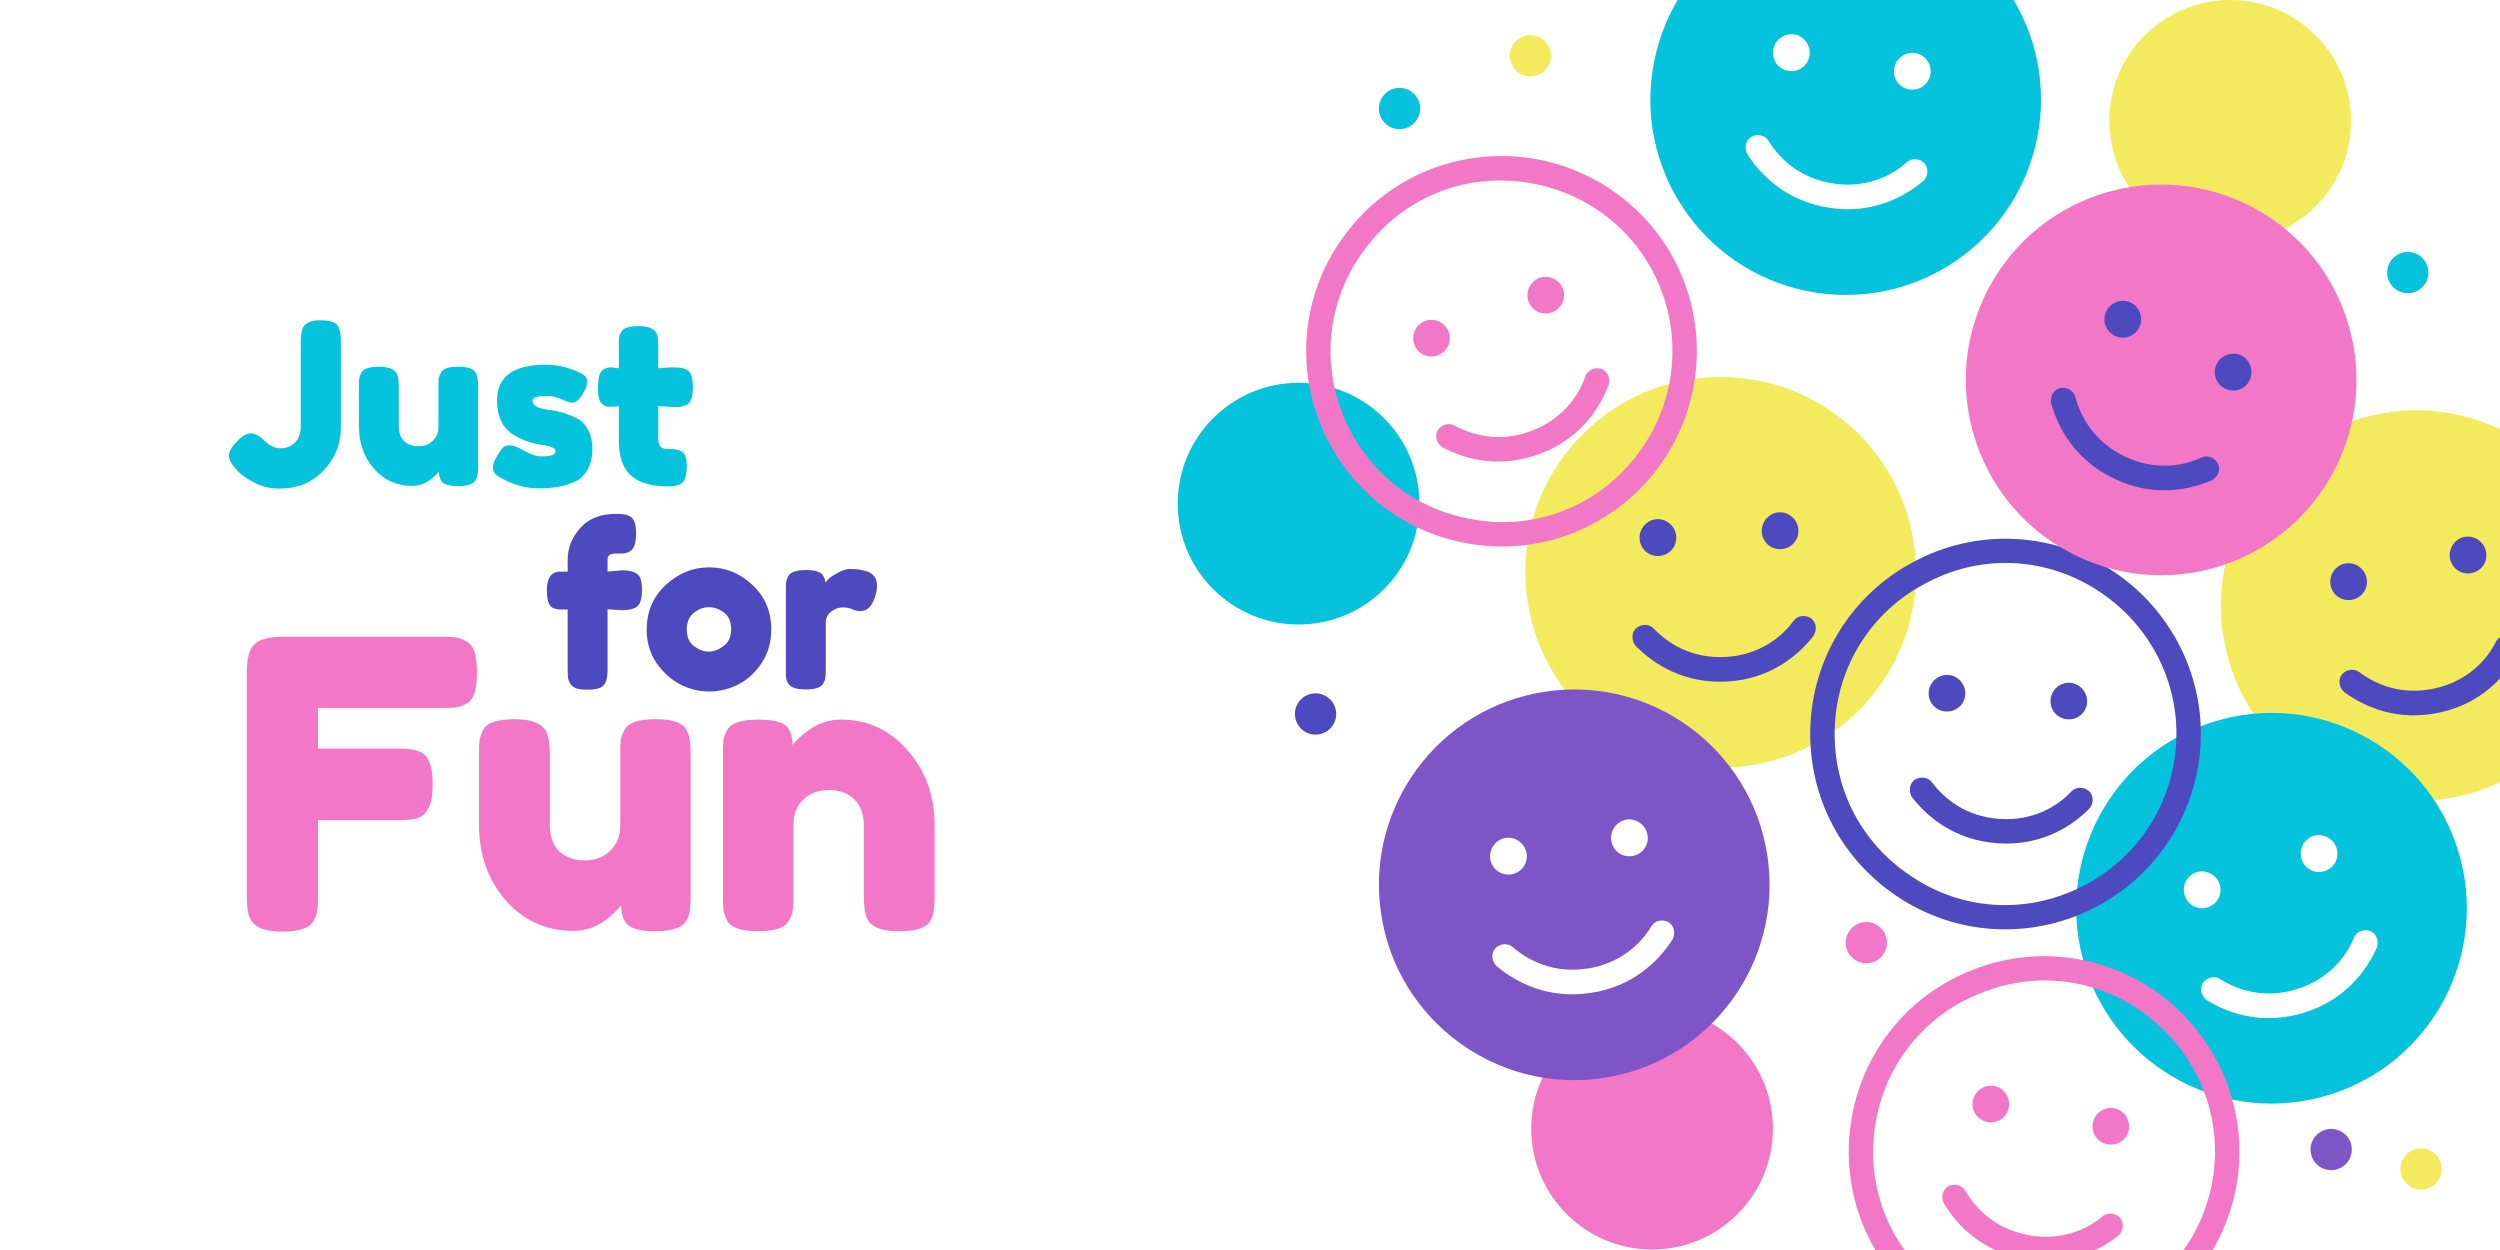
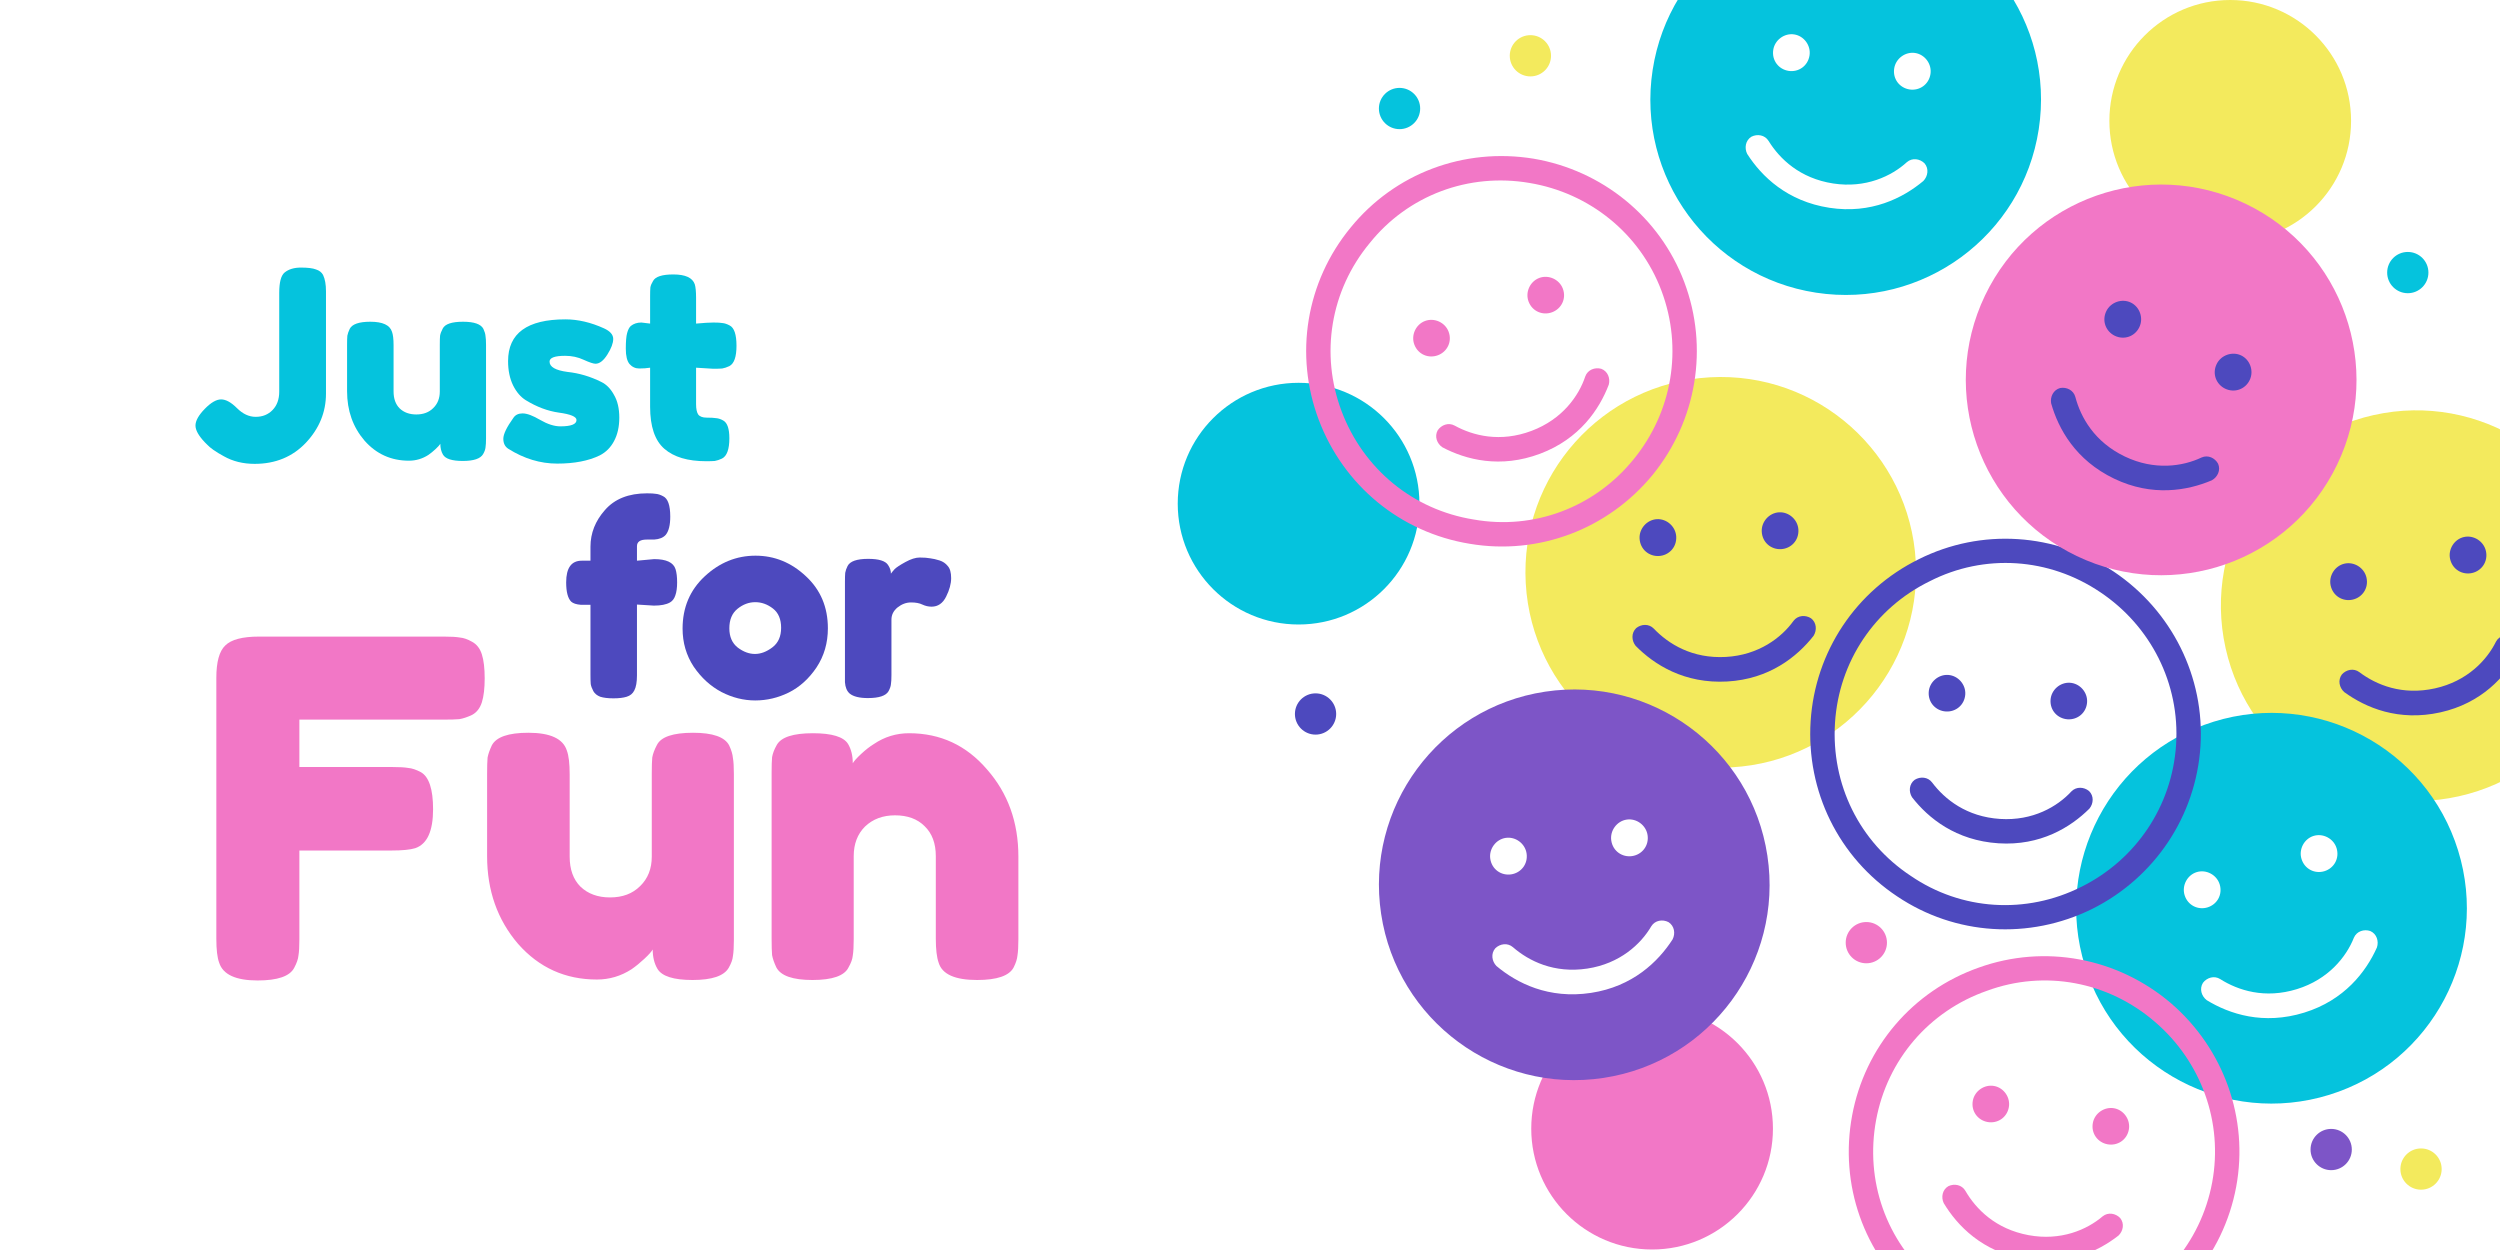
<svg xmlns="http://www.w3.org/2000/svg" width="1280" height="640" viewBox="0 0 1280 640" fill="none">
-   <g clip-path="url(#clip0_1_1568)">
+   <g clip-path="url(#clip0_1_116)">
    <rect width="1280" height="640" fill="white" />
    <path d="M907.747 577.872C907.747 612.043 880.046 639.744 845.875 639.744C811.704 639.744 784 612.043 784 577.872C784 543.701 811.704 516 845.875 516C880.046 516 907.747 543.701 907.747 577.872Z" fill="#F277C6" />
    <path d="M1203.75 61.872C1203.75 96.043 1176.05 123.744 1141.87 123.744C1107.7 123.744 1080 96.043 1080 61.872C1080 27.701 1107.7 5.35708e-05 1141.87 5.35708e-05C1176.05 5.35708e-05 1203.75 27.701 1203.75 61.872Z" fill="#F3EA5D" />
    <path d="M726.747 257.872C726.747 292.043 699.046 319.744 664.875 319.744C630.704 319.744 603 292.043 603 257.872C603 223.701 630.704 196 664.875 196C699.046 196 726.747 223.701 726.747 257.872Z" fill="#05C3DD" />
    <path d="M1204.13 588.56C1204.13 594.393 1199.39 599.122 1193.56 599.122C1187.73 599.122 1183 594.393 1183 588.56C1183 582.729 1187.73 578 1193.56 578C1199.39 578 1204.13 582.729 1204.13 588.56Z" fill="#7D55C7" />
    <path d="M1250.13 598.56C1250.13 604.393 1245.4 609.12 1239.57 609.12C1233.73 609.12 1229 604.393 1229 598.56C1229 592.726 1233.73 588 1239.57 588C1245.4 588 1250.13 592.726 1250.13 598.56Z" fill="#F3EA5D" />
    <path d="M727.125 55.56C727.125 61.393 722.393 66.122 716.56 66.122C710.726 66.122 706 61.393 706 55.56C706 49.729 710.726 45 716.56 45C722.393 45 727.125 49.729 727.125 55.56Z" fill="#05C3DD" />
    <path d="M794.125 28.56C794.125 34.393 789.399 39.12 783.566 39.12C777.732 39.12 773 34.393 773 28.56C773 22.726 777.732 18 783.566 18C789.399 18 794.125 22.726 794.125 28.56Z" fill="#F3EA5D" />
    <path d="M1243.35 139.56C1243.35 145.393 1238.63 150.122 1232.79 150.122C1226.96 150.122 1222.23 145.393 1222.23 139.56C1222.23 133.726 1226.96 129 1232.79 129C1238.63 129 1243.35 133.726 1243.35 139.56Z" fill="#05C3DD" />
    <path d="M966.122 482.642C966.122 488.476 961.393 493.205 955.56 493.205C949.726 493.205 945 488.476 945 482.642C945 476.808 949.726 472.082 955.56 472.082C961.393 472.082 966.122 476.808 966.122 482.642Z" fill="#F277C6" />
    <path d="M684.122 365.56C684.122 371.393 679.393 376.122 673.56 376.122C667.726 376.122 663 371.393 663 365.56C663 359.726 667.726 355 673.56 355C679.393 355 684.122 359.726 684.122 365.56Z" fill="#4D49BE" />
    <circle cx="881.024" cy="293.024" r="100" transform="rotate(-3.21414 881.024 293.024)" fill="#F3EA5D" />
-     <path d="M883.653 336.352C866.452 337.318 854.26 329.726 846.759 321.87C844.259 319.252 840.35 319.471 837.724 321.59C835.119 324.101 835.34 328.03 837.449 330.67C847.015 340.381 862.466 350.155 884.359 348.925C905.862 347.718 920.122 336.275 928.54 325.555C930.34 322.695 930.12 318.766 927.251 316.562C924.404 314.751 920.494 314.971 918.303 317.853C912.12 326.477 900.464 335.408 883.653 336.352Z" fill="#4D49BE" />
-     <path d="M848.318 265.815C843.235 266.101 839.178 270.664 839.465 275.772C839.773 281.272 844.295 284.96 849.377 284.674C854.459 284.389 858.539 280.219 858.23 274.718C857.943 269.61 853.4 265.53 848.318 265.815Z" fill="#4D49BE" />
-     <path d="M920.782 271.205C920.495 266.098 915.952 262.017 910.87 262.303C905.787 262.588 901.729 267.151 902.016 272.259C902.325 277.76 906.846 281.447 911.929 281.162C917.011 280.876 921.091 276.706 920.782 271.205Z" fill="#4D49BE" />
+     <path d="M883.653 336.352C866.452 337.318 854.26 329.726 846.76 321.87C844.259 319.252 840.35 319.471 837.724 321.59C835.119 324.101 835.34 328.03 837.449 330.67C847.015 340.381 862.466 350.155 884.359 348.925C905.862 347.718 920.122 336.275 928.54 325.555C930.34 322.695 930.12 318.766 927.251 316.562C924.404 314.751 920.494 314.971 918.303 317.853C912.12 326.477 900.464 335.408 883.653 336.352Z" fill="#4D49BE" />
+     <path d="M848.318 265.815C843.236 266.101 839.178 270.664 839.465 275.772C839.774 281.272 844.295 284.96 849.377 284.674C854.459 284.389 858.539 280.219 858.23 274.718C857.943 269.61 853.4 265.53 848.318 265.815Z" fill="#4D49BE" />
+     <path d="M920.782 271.205C920.495 266.098 915.952 262.017 910.87 262.303C905.787 262.588 901.73 267.151 902.016 272.259C902.325 277.76 906.846 281.447 911.929 281.162C917.011 280.876 921.091 276.706 920.782 271.205Z" fill="#4D49BE" />
    <circle cx="806.019" cy="453.019" r="100" transform="rotate(-8.59728 806.019 453.019)" fill="#7D55C7" />
    <path d="M812.702 495.91C795.667 498.485 782.816 492.07 774.612 484.953C771.877 482.58 768.006 483.166 765.59 485.521C763.232 488.265 763.821 492.156 766.168 494.587C776.603 503.357 792.903 511.639 814.584 508.361C835.878 505.141 849.002 492.411 856.378 480.949C857.902 477.932 857.313 474.041 854.25 472.116C851.246 470.581 847.374 471.166 845.463 474.241C840.117 483.407 829.35 493.393 812.702 495.91Z" fill="white" />
-     <path d="M770.905 428.999C765.871 429.76 762.26 434.684 763.025 439.742C763.848 445.189 768.695 448.436 773.728 447.675C778.761 446.914 782.432 442.379 781.608 436.932C780.844 431.874 775.938 428.238 770.905 428.999Z" fill="white" />
-     <path d="M843.555 427.567C842.79 422.508 837.884 418.872 832.851 419.633C827.818 420.394 824.206 425.318 824.971 430.376C825.794 435.824 830.641 439.071 835.675 438.31C840.708 437.549 844.378 433.014 843.555 427.567Z" fill="white" />
+     <path d="M770.905 428.999C765.872 429.76 762.26 434.684 763.025 439.742C763.848 445.189 768.695 448.436 773.728 447.675C778.762 446.914 782.432 442.379 781.608 436.932C780.844 431.874 775.938 428.238 770.905 428.999Z" fill="white" />
+     <path d="M843.555 427.567C842.79 422.508 837.884 418.872 832.851 419.633C827.818 420.394 824.206 425.318 824.971 430.376C825.794 435.824 830.642 439.071 835.675 438.31C840.708 437.549 844.378 433.014 843.555 427.567Z" fill="white" />
    <circle cx="1237.11" cy="310.11" r="100" transform="rotate(-12.5673 1237.11 310.11)" fill="#F3EA5D" />
    <path d="M1246.75 352.435C1229.93 356.184 1216.67 350.674 1207.99 344.141C1205.1 341.964 1201.27 342.816 1199.03 345.333C1196.87 348.234 1197.72 352.075 1200.23 354.337C1211.25 362.364 1228.08 369.497 1249.49 364.726C1270.51 360.04 1282.72 346.432 1289.28 334.486C1290.59 331.371 1289.74 327.53 1286.55 325.822C1283.44 324.498 1279.62 325.35 1277.93 328.55C1273.23 338.064 1263.18 348.771 1246.75 352.435Z" fill="#4D49BE" />
-     <path d="M1200.42 288.578C1195.45 289.686 1192.19 294.848 1193.3 299.841C1194.5 305.218 1199.56 308.122 1204.53 307.015C1209.49 305.907 1212.84 301.129 1211.64 295.752C1210.53 290.758 1205.39 287.471 1200.42 288.578Z" fill="#4D49BE" />
+     <path d="M1200.42 288.578C1195.45 289.686 1192.19 294.848 1193.3 299.841C1194.5 305.218 1199.56 308.122 1204.53 307.015C1209.5 305.907 1212.84 301.129 1211.64 295.752C1210.53 290.758 1205.39 287.471 1200.42 288.578Z" fill="#4D49BE" />
    <path d="M1272.79 282.12C1271.68 277.127 1266.53 273.839 1261.57 274.946C1256.6 276.054 1253.34 281.216 1254.45 286.209C1255.65 291.587 1260.71 294.49 1265.68 293.383C1270.64 292.275 1273.99 287.497 1272.79 282.12Z" fill="#4D49BE" />
    <circle cx="1163.02" cy="465.019" r="100" transform="rotate(-17.21 1163.02 465.019)" fill="#05C3DD" />
    <path d="M1176.05 506.425C1159.59 511.523 1145.93 507.105 1136.75 501.296C1133.69 499.36 1129.95 500.518 1127.91 503.209C1125.99 506.275 1127.16 510.034 1129.84 512.086C1141.47 519.195 1158.83 524.942 1179.78 518.454C1200.35 512.082 1211.42 497.53 1216.99 485.092C1218.05 481.882 1216.88 478.123 1213.57 476.678C1210.37 475.61 1206.63 476.768 1205.2 480.095C1201.28 489.958 1192.13 501.444 1176.05 506.425Z" fill="white" />
    <path d="M1124.7 446.528C1119.84 448.034 1117.01 453.444 1118.52 458.33C1120.15 463.593 1125.43 466.077 1130.29 464.571C1135.15 463.065 1138.1 458.032 1136.47 452.769C1134.96 447.883 1129.57 445.022 1124.7 446.528Z" fill="white" />
    <path d="M1196.32 434.233C1194.81 429.346 1189.41 426.485 1184.55 427.992C1179.69 429.498 1176.85 434.907 1178.37 439.794C1180 445.056 1185.27 447.541 1190.14 446.035C1195 444.529 1197.95 439.495 1196.32 434.233Z" fill="white" />
    <path d="M989.227 400.619C995.718 409.256 1006.89 418.194 1024.04 419.296C1040.8 420.373 1053.41 412.963 1060.56 405.202C1063.08 402.624 1066.98 402.874 1069.58 404.999C1072.16 407.513 1071.91 411.411 1069.78 414.015C1060.17 423.574 1044.68 433.148 1023.24 431.77C1001.41 430.368 987.27 418.891 978.955 408.18C977.182 405.326 977.432 401.427 980.311 399.264C983.165 397.49 987.063 397.74 989.227 400.619ZM987.504 354.32C987.83 349.252 992.393 345.24 997.461 345.565C1002.53 345.891 1006.54 350.454 1006.22 355.522C1005.86 360.98 1001.33 364.602 996.259 364.277C991.191 363.951 987.154 359.778 987.504 354.32ZM1059.83 349.572C1064.9 349.898 1068.91 354.461 1068.59 359.529C1068.24 364.987 1063.7 368.609 1058.63 368.284C1053.56 367.958 1049.52 363.784 1049.88 358.327C1050.2 353.259 1054.76 349.247 1059.83 349.572Z" fill="#4D49BE" />
    <path d="M1114.16 381.246C1116.17 350.06 1101.23 320.526 1075.34 303.205C1049.08 285.47 1015.94 283.341 988.017 297.596C959.728 311.435 941.527 338.841 939.523 370.026C937.495 401.602 952.039 431.111 978.325 448.456C1004.2 466.167 1037.33 468.296 1065.64 454.066C1093.54 440.201 1112.13 412.821 1114.16 381.246ZM927.049 369.225C929.328 333.751 950.143 302.208 982.481 286.28C1014.43 270.327 1052.24 272.756 1082.28 292.691C1111.92 312.601 1128.92 346.573 1126.64 382.047C1124.33 417.911 1103.13 449.429 1071.18 465.382C1038.84 481.31 1001.03 478.881 971.387 458.971C941.353 439.035 924.745 405.088 927.049 369.225Z" fill="#4D49BE" />
    <path d="M744.77 217.905C754.241 223.103 768.099 226.648 784.184 220.59C799.902 214.669 808.343 202.724 811.666 192.707C812.895 189.322 816.551 187.945 819.798 188.809C823.183 190.038 824.56 193.694 823.696 196.941C818.869 209.612 808.695 224.714 788.59 232.288C768.119 239.998 750.51 235.361 738.523 229.023C735.731 227.153 734.354 223.498 736.087 220.34C737.957 217.549 741.613 216.172 744.77 217.905ZM724.135 176.422C722.345 171.669 724.852 166.134 729.604 164.344C734.356 162.554 739.892 165.06 741.682 169.812C743.61 174.93 740.965 180.1 736.213 181.89C731.461 183.68 726.063 181.539 724.135 176.422ZM788.092 142.313C792.844 140.523 798.38 143.029 800.17 147.781C802.098 152.899 799.454 158.069 794.702 159.859C789.949 161.649 784.551 159.508 782.624 154.391C780.834 149.639 783.34 144.103 788.092 142.313Z" fill="#F277C6" />
    <path d="M850.646 148.805C839.63 119.561 813.86 98.796 783.129 93.675C751.895 88.326 720.823 100.03 701.245 124.518C681.164 148.779 675.863 181.247 686.878 210.491C698.031 240.101 723.436 261.003 754.533 265.987C785.401 271.474 816.473 259.77 836.416 235.144C856.132 211.021 861.799 178.415 850.646 148.805ZM675.181 214.898C662.651 181.632 668.631 144.317 691.541 116.486C714.086 88.793 749.544 75.436 785.122 81.236C820.335 87.174 849.813 111.133 862.343 144.399C875.011 178.029 868.665 215.483 846.121 243.176C823.21 271.007 787.752 284.363 752.539 278.425C716.961 272.626 687.848 248.528 675.181 214.898Z" fill="#F277C6" />
    <circle cx="1106.51" cy="194.507" r="100" transform="rotate(25.6084 1106.51 194.507)" fill="#F277C6" />
    <path d="M1087.92 233.735C1072.39 226.289 1065.36 213.759 1062.58 203.261C1061.65 199.761 1058.12 198.069 1054.8 198.659C1051.31 199.603 1049.61 203.152 1050.18 206.482C1053.88 219.601 1062.71 235.613 1082.48 245.091C1101.9 254.399 1119.91 251.249 1132.45 245.915C1135.41 244.277 1137.11 240.729 1135.66 237.415C1134.04 234.456 1130.51 232.763 1127.2 234.232C1117.62 238.807 1103.11 241.013 1087.92 233.735Z" fill="#4D49BE" />
    <path d="M1090.97 154.901C1086.38 152.701 1080.62 154.743 1078.41 159.356C1076.03 164.324 1078.22 169.735 1082.81 171.935C1087.4 174.135 1092.98 172.448 1095.36 167.48C1097.57 162.867 1095.56 157.101 1090.97 154.901Z" fill="#4D49BE" />
    <path d="M1151.86 194.558C1154.07 189.945 1152.06 184.18 1147.47 181.98C1142.88 179.78 1137.12 181.822 1134.91 186.435C1132.53 191.403 1134.71 196.813 1139.3 199.013C1143.89 201.213 1149.48 199.526 1151.86 194.558Z" fill="#4D49BE" />
    <path d="M1006.28 609.708C1011.7 619.057 1021.72 629.262 1038.62 632.4C1055.13 635.466 1068.54 629.612 1076.56 622.759C1079.37 620.499 1083.21 621.212 1085.54 623.631C1087.8 626.435 1087.09 630.276 1084.67 632.607C1073.98 640.953 1057.46 648.612 1036.34 644.69C1014.83 640.696 1002.16 627.616 995.182 615.99C993.761 612.945 994.474 609.104 997.59 607.299C1000.64 605.878 1004.48 606.591 1006.28 609.708ZM1010.09 563.533C1011.02 558.54 1016.02 555.1 1021.02 556.027C1026.01 556.954 1029.45 561.963 1028.52 566.956C1027.52 572.333 1022.59 575.389 1017.59 574.462C1012.6 573.535 1009.09 568.91 1010.09 563.533ZM1082.47 567.438C1087.46 568.365 1090.9 573.375 1089.97 578.367C1088.97 583.744 1084.04 586.8 1079.04 585.873C1074.05 584.946 1070.54 580.321 1071.54 574.944C1072.46 569.951 1077.47 566.511 1082.47 567.438Z" fill="#F277C6" />
    <path d="M1132.64 605.361C1138.34 574.636 1127.03 543.533 1103.39 523.249C1079.43 502.511 1046.78 496.448 1017.36 507.274C987.62 517.644 966.283 542.685 960.578 573.409C954.801 604.518 965.725 635.55 989.756 655.905C1013.33 676.572 1045.98 682.634 1075.79 671.88C1105.14 661.439 1126.86 636.469 1132.64 605.361ZM948.288 571.127C954.778 536.178 979.204 507.34 1013.21 495.379C1046.83 483.347 1084.08 490.265 1111.53 513.637C1138.59 536.938 1151.42 572.693 1144.93 607.643C1138.36 642.976 1113.55 671.743 1079.93 683.775C1045.93 695.736 1008.67 688.818 981.614 665.517C954.17 642.145 941.726 606.461 948.288 571.127Z" fill="#F277C6" />
    <circle cx="944.994" cy="51.009" r="100" transform="rotate(8.73 944.994 51.0093)" fill="#05C3DD" />
-     <path d="M938.599 93.944C921.57 91.329 911.213 81.377 905.501 72.14C903.597 69.06 899.726 68.466 896.719 69.995C893.651 71.912 893.054 75.802 894.571 78.822C901.92 90.302 915.014 103.062 936.687 106.39C957.974 109.659 974.294 101.415 984.748 92.669C987.102 90.244 987.699 86.354 985.348 83.604C982.937 81.244 979.067 80.649 976.327 83.015C968.493 90.173 955.241 96.499 938.599 93.944Z" fill="white" />
+     <path d="M938.599 93.944C921.57 91.329 911.213 81.377 905.501 72.14C903.597 69.06 899.726 68.466 896.719 69.995C893.651 71.912 893.054 75.802 894.571 78.822C901.92 90.302 915.014 103.062 936.688 106.39C957.974 109.659 974.294 101.415 984.748 92.669C987.102 90.244 987.699 86.354 985.348 83.604C982.937 81.244 979.067 80.649 976.327 83.015C968.493 90.173 955.241 96.499 938.599 93.944Z" fill="white" />
    <path d="M918.626 17.62C913.595 16.848 908.681 20.473 907.904 25.529C907.068 30.975 910.728 35.518 915.76 36.291C920.791 37.063 925.645 33.827 926.482 28.382C927.258 23.325 923.658 18.393 918.626 17.62Z" fill="white" />
    <path d="M988.406 37.891C989.183 32.834 985.582 27.902 980.551 27.129C975.52 26.357 970.605 29.982 969.829 35.038C968.993 40.484 972.653 45.027 977.684 45.8C982.715 46.572 987.57 43.336 988.406 37.891Z" fill="white" />
-     <path d="M226.276 326.002C229.435 326.002 231.769 326.139 233.28 326.414C234.928 326.551 236.713 327.169 238.636 328.268C240.696 329.367 242.138 331.221 242.962 333.83C243.786 336.439 244.198 339.941 244.198 344.336C244.198 348.731 243.786 352.233 242.962 354.842C242.138 357.451 240.696 359.305 238.636 360.404C236.576 361.365 234.722 361.983 233.074 362.258C231.563 362.395 229.16 362.464 225.864 362.464H162.828V383.27H203.41C206.706 383.27 209.109 383.407 210.62 383.682C212.268 383.819 214.122 384.437 216.182 385.536C219.753 387.596 221.538 393.021 221.538 401.81C221.538 411.423 218.929 417.123 213.71 418.908C211.513 419.595 208.011 419.938 203.204 419.938H162.828V458.872C162.828 462.168 162.691 464.571 162.416 466.082C162.279 467.593 161.661 469.378 160.562 471.438C158.639 475.146 153.283 477 144.494 477C134.881 477 129.25 474.391 127.602 469.172C126.778 466.975 126.366 463.473 126.366 458.666V344.13C126.366 337.126 127.671 332.388 130.28 329.916C132.889 327.307 137.833 326.002 145.112 326.002H226.276Z" fill="#F277C6" />
-     <path d="M293.463 476.588C279.592 476.588 268.056 471.369 258.855 460.932C249.791 450.357 245.259 437.517 245.259 422.41V386.36C245.259 383.064 245.327 380.661 245.465 379.15C245.739 377.639 246.357 375.854 247.319 373.794C249.241 370.086 254.597 368.232 263.387 368.232C273 368.232 278.631 370.841 280.279 376.06C281.103 378.257 281.515 381.759 281.515 386.566V422.616C281.515 428.247 283.094 432.641 286.253 435.8C289.549 438.959 293.875 440.538 299.231 440.538C304.724 440.538 309.119 438.89 312.415 435.594C315.848 432.298 317.565 427.972 317.565 422.616V386.154C317.565 382.995 317.633 380.661 317.771 379.15C318.045 377.502 318.732 375.648 319.831 373.588C321.616 370.017 326.903 368.232 335.693 368.232C344.345 368.232 349.632 370.086 351.555 373.794C352.516 375.854 353.065 377.708 353.203 379.356C353.477 380.867 353.615 383.201 353.615 386.36V459.284C353.615 462.305 353.477 464.64 353.203 466.288C353.065 467.799 352.447 469.515 351.349 471.438C349.289 475.009 344.001 476.794 335.487 476.794C327.109 476.794 321.959 475.146 320.037 471.85C318.663 469.515 317.977 466.7 317.977 463.404C317.427 464.365 316.191 465.739 314.269 467.524C312.346 469.309 310.492 470.82 308.707 472.056C304.037 475.077 298.956 476.588 293.463 476.588Z" fill="#F277C6" />
-     <path d="M430.544 368.438C444.278 368.438 455.676 373.725 464.74 384.3C473.942 394.737 478.542 407.509 478.542 422.616V458.872C478.542 462.031 478.405 464.434 478.13 466.082C477.993 467.593 477.444 469.309 476.482 471.232C474.56 474.94 469.204 476.794 460.414 476.794C450.664 476.794 445.033 474.253 443.522 469.172C442.698 466.837 442.286 463.335 442.286 458.666V422.41C442.286 416.779 440.638 412.385 437.342 409.226C434.184 406.067 429.858 404.488 424.364 404.488C419.008 404.488 414.614 406.136 411.18 409.432C407.884 412.728 406.236 417.054 406.236 422.41V458.872C406.236 462.031 406.099 464.434 405.824 466.082C405.687 467.593 405.069 469.309 403.97 471.232C402.185 474.94 396.898 476.794 388.108 476.794C379.456 476.794 374.169 474.94 372.246 471.232C371.285 469.172 370.667 467.387 370.392 465.876C370.255 464.228 370.186 461.825 370.186 458.666V385.742C370.186 382.721 370.255 380.455 370.392 378.944C370.667 377.296 371.354 375.511 372.452 373.588C374.375 370.155 379.662 368.438 388.314 368.438C396.692 368.438 401.842 370.017 403.764 373.176C405.138 375.511 405.824 378.326 405.824 381.622C406.374 380.661 407.61 379.287 409.532 377.502C411.455 375.717 413.309 374.275 415.094 373.176C419.764 370.017 424.914 368.438 430.544 368.438Z" fill="#F277C6" />
-     <path d="M318.604 291.984C323.94 291.984 327.072 293.453 328 296.392C328.464 297.861 328.696 299.795 328.696 302.192C328.696 304.589 328.426 306.523 327.884 307.992C327.42 309.384 326.647 310.389 325.564 311.008C323.94 311.936 321.582 312.4 318.488 312.4L311.064 311.936V343.024C311.064 345.963 310.678 348.167 309.904 349.636C309.208 351.028 308.087 351.956 306.54 352.42C305.071 352.884 303.138 353.116 300.74 353.116C298.343 353.116 296.41 352.884 294.94 352.42C293.548 351.879 292.543 351.067 291.924 349.984C291.306 348.824 290.919 347.78 290.764 346.852C290.687 345.924 290.648 344.571 290.648 342.792V312.052H286.472C284.462 311.897 283.031 311.433 282.18 310.66C280.711 309.191 279.976 306.368 279.976 302.192C279.976 295.851 282.258 292.68 286.82 292.68H290.648V286.532C290.648 280.577 292.775 275.203 297.028 270.408C301.282 265.536 307.43 263.1 315.472 263.1C317.251 263.1 318.566 263.177 319.416 263.332C320.344 263.409 321.388 263.757 322.548 264.376C324.636 265.381 325.68 268.359 325.68 273.308C325.68 277.02 325.023 279.688 323.708 281.312C322.626 282.549 320.924 283.245 318.604 283.4C317.908 283.4 316.826 283.4 315.356 283.4C312.495 283.4 311.064 284.367 311.064 286.3V292.68L318.604 291.984Z" fill="#4D49BE" />
-     <path d="M331.093 322.492C331.093 313.212 334.341 305.556 340.837 299.524C347.333 293.492 354.757 290.476 363.109 290.476C371.461 290.476 378.847 293.492 385.265 299.524C391.684 305.479 394.893 313.096 394.893 322.376C394.893 328.795 393.231 334.517 389.905 339.544C386.58 344.493 382.52 348.167 377.725 350.564C373.008 352.884 368.097 354.044 362.993 354.044C357.889 354.044 352.94 352.807 348.145 350.332C343.351 347.78 339.291 344.068 335.965 339.196C332.717 334.247 331.093 328.679 331.093 322.492ZM355.337 330.844C357.812 332.7 360.325 333.628 362.877 333.628C365.429 333.628 367.981 332.661 370.533 330.728C373.085 328.795 374.361 325.933 374.361 322.144C374.361 318.355 373.163 315.532 370.765 313.676C368.368 311.82 365.777 310.892 362.993 310.892C360.209 310.892 357.619 311.859 355.221 313.792C352.824 315.725 351.625 318.587 351.625 322.376C351.625 326.088 352.863 328.911 355.337 330.844Z" fill="#4D49BE" />
-     <path d="M443.916 292.564C445.385 293.028 446.584 293.84 447.512 295C448.517 296.083 449.02 297.861 449.02 300.336C449.02 302.811 448.285 305.517 446.816 308.456C445.347 311.395 443.22 312.864 440.436 312.864C439.044 312.864 437.691 312.555 436.376 311.936C435.139 311.317 433.476 311.008 431.388 311.008C429.3 311.008 427.328 311.743 425.472 313.212C423.693 314.681 422.804 316.46 422.804 318.548V342.908C422.804 344.687 422.727 346.04 422.572 346.968C422.495 347.819 422.147 348.824 421.528 349.984C420.368 351.995 417.352 353 412.48 353C408.768 353 406.1 352.343 404.476 351.028C403.239 349.945 402.543 348.283 402.388 346.04C402.388 345.267 402.388 344.145 402.388 342.676V301.96C402.388 300.181 402.427 298.867 402.504 298.016C402.659 297.088 403.007 296.083 403.548 295C404.631 292.912 407.647 291.868 412.596 291.868C417.236 291.868 420.136 292.757 421.296 294.536C422.147 295.773 422.572 297.049 422.572 298.364C422.959 297.823 423.5 297.165 424.196 296.392C424.969 295.619 426.555 294.575 428.952 293.26C431.349 291.945 433.437 291.288 435.216 291.288C437.072 291.288 438.619 291.404 439.856 291.636C441.093 291.791 442.447 292.1 443.916 292.564Z" fill="#4D49BE" />
-     <path d="M163.493 163.972C166.509 163.972 168.713 164.243 170.105 164.784C171.574 165.248 172.618 166.06 173.237 167.22C174.087 168.999 174.513 171.396 174.513 174.412V219.304C174.513 227.424 171.574 234.616 165.697 240.88C159.819 247.067 152.318 250.16 143.193 250.16C138.089 250.16 133.565 249.039 129.621 246.796C126.063 244.863 123.589 243.123 122.197 241.576L121.269 240.648C118.562 237.787 117.209 235.351 117.209 233.34C117.209 231.252 118.562 228.816 121.269 226.032C123.975 223.248 126.373 221.856 128.461 221.856C130.549 221.856 132.869 223.132 135.421 225.684C137.973 228.236 140.718 229.512 143.657 229.512C146.673 229.512 149.147 228.507 151.081 226.496C153.014 224.485 153.981 221.817 153.981 218.492V175.108C153.981 170.468 154.754 167.491 156.301 166.176C158.079 164.707 160.477 163.972 163.493 163.972Z" fill="#05C3DD" />
-     <path d="M210.917 248.768C203.106 248.768 196.61 245.829 191.429 239.952C186.325 233.997 183.773 226.767 183.773 218.26V197.96C183.773 196.104 183.811 194.751 183.889 193.9C184.043 193.049 184.391 192.044 184.933 190.884C186.015 188.796 189.031 187.752 193.981 187.752C199.394 187.752 202.565 189.221 203.493 192.16C203.957 193.397 204.189 195.369 204.189 198.076V218.376C204.189 221.547 205.078 224.021 206.857 225.8C208.713 227.579 211.149 228.468 214.165 228.468C217.258 228.468 219.733 227.54 221.589 225.684C223.522 223.828 224.489 221.392 224.489 218.376V197.844C224.489 196.065 224.527 194.751 224.605 193.9C224.759 192.972 225.146 191.928 225.765 190.768C226.77 188.757 229.747 187.752 234.697 187.752C239.569 187.752 242.546 188.796 243.629 190.884C244.17 192.044 244.479 193.088 244.557 194.016C244.711 194.867 244.789 196.181 244.789 197.96V239.024C244.789 240.725 244.711 242.04 244.557 242.968C244.479 243.819 244.131 244.785 243.513 245.868C242.353 247.879 239.375 248.884 234.581 248.884C229.863 248.884 226.963 247.956 225.881 246.1C225.107 244.785 224.721 243.2 224.721 241.344C224.411 241.885 223.715 242.659 222.633 243.664C221.55 244.669 220.506 245.52 219.501 246.216C216.871 247.917 214.01 248.768 210.917 248.768Z" fill="#05C3DD" />
-     <path d="M254.584 243.548C253.115 242.62 252.38 241.151 252.38 239.14C252.38 237.129 253.85 234.075 256.788 229.976C257.639 228.661 258.992 228.004 260.848 228.004C262.782 228.004 265.372 228.971 268.62 230.904C271.868 232.76 274.807 233.688 277.436 233.688C282.154 233.688 284.512 232.76 284.512 230.904C284.512 229.435 281.922 228.352 276.74 227.656C271.868 226.96 267.035 225.143 262.24 222.204C259.998 220.812 258.142 218.647 256.672 215.708C255.203 212.692 254.468 209.135 254.468 205.036C254.468 192.817 262.859 186.708 279.64 186.708C285.131 186.708 290.776 188.023 296.576 190.652C299.283 191.889 300.636 193.436 300.636 195.292C300.636 197.148 299.786 199.429 298.084 202.136C296.383 204.843 294.643 206.196 292.864 206.196C291.936 206.196 290.196 205.616 287.644 204.456C285.17 203.296 282.463 202.716 279.524 202.716C274.962 202.716 272.68 203.567 272.68 205.268C272.68 207.588 275.31 209.096 280.568 209.792C285.672 210.333 290.622 211.803 295.416 214.2C297.659 215.283 299.515 217.177 300.984 219.884C302.531 222.513 303.304 225.839 303.304 229.86C303.304 233.881 302.531 237.323 300.984 240.184C299.515 242.968 297.427 245.056 294.72 246.448C289.771 248.845 283.546 250.044 276.044 250.044C268.62 250.044 261.467 247.879 254.584 243.548Z" fill="#05C3DD" />
-     <path d="M344.558 208.4L337.018 207.936V223.944C337.018 226.032 337.327 227.54 337.946 228.468C338.642 229.396 339.879 229.86 341.658 229.86C343.514 229.86 344.906 229.937 345.834 230.092C346.839 230.169 347.883 230.517 348.966 231.136C350.745 232.141 351.634 234.732 351.634 238.908C351.634 243.78 350.551 246.757 348.386 247.84C347.226 248.381 346.182 248.729 345.254 248.884C344.403 248.961 343.127 249 341.426 249C333.383 249 327.274 247.183 323.098 243.548C318.922 239.913 316.834 233.765 316.834 225.104V207.936C315.365 208.168 313.779 208.284 312.078 208.284C310.377 208.284 308.946 207.627 307.786 206.312C306.703 204.997 306.162 202.755 306.162 199.584C306.162 196.413 306.355 194.132 306.742 192.74C307.129 191.271 307.67 190.227 308.366 189.608C309.603 188.603 311.15 188.1 313.006 188.1L316.834 188.564V176.616C316.834 174.837 316.873 173.523 316.95 172.672C317.105 171.821 317.491 170.893 318.11 169.888C319.115 167.955 322.093 166.988 327.042 166.988C332.301 166.988 335.433 168.419 336.438 171.28C336.825 172.517 337.018 174.489 337.018 177.196V188.564C340.421 188.255 342.973 188.1 344.674 188.1C346.453 188.1 347.767 188.177 348.618 188.332C349.546 188.409 350.59 188.757 351.75 189.376C353.761 190.381 354.766 193.359 354.766 198.308C354.766 203.18 353.722 206.157 351.634 207.24C350.474 207.781 349.43 208.129 348.502 208.284C347.651 208.361 346.337 208.4 344.558 208.4Z" fill="#05C3DD" />
+     <path d="M227.262 325.932C230.945 325.932 233.667 326.092 235.429 326.412C237.35 326.572 239.432 327.293 241.674 328.574C244.076 329.855 245.758 332.017 246.718 335.06C247.679 338.102 248.16 342.186 248.16 347.31C248.16 352.434 247.679 356.518 246.718 359.56C245.758 362.603 244.076 364.765 241.674 366.046C239.272 367.167 237.11 367.887 235.189 368.207C233.427 368.368 230.625 368.448 226.782 368.448H153.28V392.708H200.6C204.443 392.708 207.245 392.868 209.007 393.188C210.928 393.349 213.09 394.069 215.492 395.35C219.656 397.752 221.737 404.078 221.737 414.326C221.737 425.536 218.695 432.181 212.61 434.263C210.047 435.064 205.964 435.464 200.359 435.464H153.28V480.862C153.28 484.705 153.12 487.508 152.799 489.269C152.639 491.031 151.919 493.113 150.637 495.515C148.396 499.838 142.15 502 131.902 502C120.692 502 114.127 498.957 112.205 492.872C111.244 490.31 110.764 486.227 110.764 480.622V347.07C110.764 338.903 112.285 333.378 115.328 330.496C118.37 327.453 124.135 325.932 132.622 325.932H227.262Z" fill="#F277C6" />
+     <path d="M305.603 501.52C289.43 501.52 275.979 495.435 265.25 483.264C254.681 470.934 249.396 455.961 249.396 438.346V396.311C249.396 392.468 249.476 389.666 249.636 387.904C249.957 386.143 250.677 384.061 251.798 381.659C254.04 377.335 260.285 375.173 270.534 375.173C281.743 375.173 288.309 378.216 290.231 384.301C291.191 386.863 291.672 390.947 291.672 396.551V438.587C291.672 445.152 293.513 450.277 297.196 453.96C301.04 457.643 306.084 459.484 312.329 459.484C318.735 459.484 323.859 457.563 327.702 453.719C331.705 449.876 333.707 444.832 333.707 438.587V396.071C333.707 392.388 333.787 389.666 333.947 387.904C334.268 385.982 335.068 383.821 336.349 381.419C338.431 377.255 344.596 375.173 354.845 375.173C364.933 375.173 371.099 377.335 373.34 381.659C374.461 384.061 375.102 386.223 375.262 388.144C375.582 389.906 375.743 392.628 375.743 396.311V481.343C375.743 484.866 375.582 487.588 375.262 489.51C375.102 491.271 374.381 493.273 373.1 495.515C370.698 499.678 364.533 501.76 354.605 501.76C344.836 501.76 338.831 499.838 336.59 495.995C334.988 493.273 334.188 489.99 334.188 486.147C333.547 487.268 332.106 488.869 329.864 490.951C327.622 493.032 325.46 494.794 323.378 496.235C317.934 499.758 312.009 501.52 305.603 501.52Z" fill="#F277C6" />
+     <path d="M465.445 375.414C481.458 375.414 494.75 381.579 505.318 393.909C516.047 406.079 521.412 420.972 521.412 438.587V480.862C521.412 484.545 521.252 487.348 520.932 489.269C520.771 491.031 520.131 493.033 519.01 495.274C516.768 499.598 510.523 501.76 500.274 501.76C488.905 501.76 482.339 498.797 480.578 492.872C479.617 490.15 479.136 486.067 479.136 480.622V438.346C479.136 431.781 477.215 426.657 473.372 422.974C469.688 419.29 464.644 417.449 458.239 417.449C451.994 417.449 446.869 419.371 442.866 423.214C439.023 427.057 437.101 432.101 437.101 438.346V480.862C437.101 484.545 436.941 487.348 436.621 489.269C436.46 491.031 435.74 493.033 434.459 495.274C432.377 499.598 426.212 501.76 415.963 501.76C405.875 501.76 399.71 499.598 397.468 495.274C396.347 492.872 395.626 490.791 395.306 489.029C395.146 487.108 395.066 484.305 395.066 480.622V395.591C395.066 392.068 395.146 389.425 395.306 387.664C395.626 385.742 396.427 383.66 397.708 381.419C399.95 377.415 406.115 375.414 416.203 375.414C425.972 375.414 431.977 377.255 434.219 380.938C435.82 383.66 436.621 386.943 436.621 390.786C437.261 389.666 438.702 388.064 440.944 385.982C443.186 383.901 445.348 382.219 447.43 380.938C452.874 377.255 458.879 375.414 465.445 375.414Z" fill="#F277C6" />
+     <path d="M334.92 286.266C341.142 286.266 344.794 287.979 345.876 291.406C346.417 293.119 346.687 295.373 346.687 298.169C346.687 300.964 346.372 303.218 345.74 304.932C345.199 306.555 344.298 307.727 343.035 308.448C341.142 309.531 338.391 310.072 334.784 310.072L326.128 309.531V345.78C326.128 349.207 325.677 351.777 324.775 353.49C323.964 355.113 322.656 356.195 320.853 356.736C319.139 357.277 316.885 357.548 314.09 357.548C311.294 357.548 309.04 357.277 307.327 356.736C305.704 356.105 304.531 355.158 303.81 353.896C303.089 352.543 302.638 351.326 302.457 350.244C302.367 349.162 302.322 347.584 302.322 345.51V309.666H297.453C295.108 309.485 293.44 308.944 292.448 308.043C290.735 306.329 289.878 303.038 289.878 298.169C289.878 290.775 292.538 287.077 297.859 287.077H302.322V279.909C302.322 272.965 304.802 266.698 309.761 261.108C314.721 255.427 321.89 252.586 331.268 252.586C333.342 252.586 334.875 252.676 335.867 252.857C336.949 252.947 338.166 253.353 339.519 254.074C341.953 255.246 343.171 258.718 343.171 264.489C343.171 268.817 342.404 271.928 340.871 273.822C339.609 275.265 337.625 276.076 334.92 276.257C334.108 276.257 332.846 276.257 331.132 276.257C327.796 276.257 326.128 277.384 326.128 279.638V287.077L334.92 286.266Z" fill="#4D49BE" />
+     <path d="M349.482 321.839C349.482 311.018 353.27 302.091 360.844 295.058C368.419 288.024 377.075 284.508 386.814 284.508C396.553 284.508 405.164 288.024 412.648 295.058C420.133 302.001 423.875 310.883 423.875 321.704C423.875 329.188 421.936 335.861 418.059 341.722C414.181 347.493 409.447 351.777 403.857 354.572C398.356 357.277 392.63 358.63 386.679 358.63C380.727 358.63 374.956 357.187 369.365 354.301C363.775 351.326 359.041 346.997 355.163 341.316C351.376 335.545 349.482 329.053 349.482 321.839ZM377.752 331.578C380.637 333.742 383.568 334.824 386.543 334.824C389.519 334.824 392.495 333.697 395.471 331.443C398.446 329.188 399.934 325.852 399.934 321.433C399.934 317.015 398.536 313.724 395.741 311.559C392.946 309.395 389.925 308.313 386.679 308.313C383.432 308.313 380.412 309.44 377.616 311.695C374.821 313.949 373.423 317.285 373.423 321.704C373.423 326.032 374.866 329.323 377.752 331.578Z" fill="#4D49BE" />
+     <path d="M481.037 286.942C482.75 287.483 484.148 288.43 485.23 289.783C486.402 291.045 486.988 293.119 486.988 296.005C486.988 298.89 486.132 302.046 484.418 305.473C482.705 308.899 480.225 310.613 476.979 310.613C475.356 310.613 473.778 310.252 472.245 309.531C470.802 308.809 468.864 308.448 466.429 308.448C463.994 308.448 461.695 309.305 459.531 311.018C457.457 312.732 456.42 314.806 456.42 317.24V345.645C456.42 347.719 456.329 349.297 456.149 350.379C456.059 351.371 455.653 352.543 454.932 353.896C453.579 356.24 450.062 357.412 444.382 357.412C440.053 357.412 436.942 356.646 435.049 355.113C433.606 353.851 432.794 351.912 432.614 349.297C432.614 348.395 432.614 347.088 432.614 345.374V297.898C432.614 295.824 432.659 294.291 432.749 293.299C432.93 292.217 433.335 291.045 433.967 289.783C435.229 287.348 438.746 286.131 444.517 286.131C449.927 286.131 453.309 287.168 454.661 289.242C455.653 290.684 456.149 292.172 456.149 293.705C456.6 293.074 457.231 292.307 458.043 291.406C458.945 290.504 460.793 289.287 463.588 287.754C466.384 286.221 468.818 285.454 470.892 285.454C473.057 285.454 474.86 285.59 476.303 285.86C477.746 286.04 479.324 286.401 481.037 286.942Z" fill="#4D49BE" />
+     <path d="M154.055 137C157.572 137 160.142 137.316 161.765 137.947C163.478 138.488 164.695 139.435 165.417 140.787C166.409 142.861 166.905 145.657 166.905 149.173V201.519C166.905 210.987 163.478 219.373 156.625 226.677C149.772 233.891 141.025 237.498 130.385 237.498C124.433 237.498 119.158 236.19 114.559 233.575C110.411 231.321 107.526 229.292 105.903 227.489L104.821 226.407C101.664 223.07 100.086 220.23 100.086 217.885C100.086 215.45 101.664 212.61 104.821 209.364C107.977 206.118 110.772 204.494 113.207 204.494C115.641 204.494 118.346 205.982 121.322 208.958C124.298 211.934 127.499 213.422 130.926 213.422C134.442 213.422 137.328 212.249 139.582 209.905C141.837 207.56 142.964 204.449 142.964 200.572V149.985C142.964 144.575 143.865 141.103 145.669 139.57C147.743 137.857 150.538 137 154.055 137Z" fill="#05C3DD" />
+     <path d="M209.353 235.875C200.245 235.875 192.671 232.448 186.629 225.595C180.678 218.652 177.702 210.22 177.702 200.301V176.631C177.702 174.467 177.747 172.889 177.837 171.897C178.018 170.905 178.423 169.733 179.055 168.38C180.317 165.946 183.834 164.728 189.605 164.728C195.917 164.728 199.614 166.441 200.696 169.868C201.237 171.311 201.508 173.61 201.508 176.766V200.437C201.508 204.134 202.545 207.019 204.619 209.093C206.783 211.167 209.623 212.204 213.14 212.204C216.747 212.204 219.633 211.122 221.797 208.958C224.051 206.794 225.178 203.953 225.178 200.437V176.496C225.178 174.422 225.223 172.889 225.313 171.897C225.494 170.815 225.945 169.598 226.666 168.245C227.838 165.9 231.31 164.728 237.081 164.728C242.762 164.728 246.234 165.946 247.496 168.38C248.127 169.733 248.488 170.95 248.578 172.032C248.758 173.024 248.849 174.557 248.849 176.631V224.513C248.849 226.497 248.758 228.03 248.578 229.112C248.488 230.104 248.082 231.231 247.361 232.493C246.008 234.838 242.536 236.01 236.946 236.01C231.445 236.01 228.064 234.928 226.801 232.764C225.9 231.231 225.449 229.382 225.449 227.218C225.088 227.849 224.276 228.751 223.014 229.923C221.752 231.095 220.534 232.087 219.362 232.899C216.296 234.883 212.96 235.875 209.353 235.875Z" fill="#05C3DD" />
+     <path d="M260.271 229.788C258.557 228.706 257.701 226.993 257.701 224.648C257.701 222.304 259.414 218.742 262.841 213.963C263.832 212.43 265.41 211.663 267.575 211.663C269.829 211.663 272.85 212.79 276.637 215.045C280.424 217.209 283.851 218.291 286.917 218.291C292.417 218.291 295.168 217.209 295.168 215.045C295.168 213.331 292.147 212.069 286.105 211.257C280.424 210.446 274.788 208.327 269.198 204.9C266.583 203.277 264.419 200.752 262.705 197.326C260.992 193.809 260.135 189.661 260.135 184.882C260.135 170.635 269.919 163.511 289.487 163.511C295.889 163.511 302.472 165.044 309.235 168.11C312.391 169.552 313.969 171.356 313.969 173.52C313.969 175.684 312.977 178.344 310.993 181.5C309.009 184.656 306.98 186.234 304.906 186.234C303.824 186.234 301.795 185.558 298.82 184.206C295.934 182.853 292.778 182.177 289.351 182.177C284.031 182.177 281.371 183.169 281.371 185.152C281.371 187.858 284.437 189.616 290.569 190.427C296.52 191.059 302.291 192.772 307.882 195.567C310.497 196.83 312.661 199.039 314.374 202.195C316.178 205.261 317.08 209.138 317.08 213.827C317.08 218.516 316.178 222.529 314.374 225.865C312.661 229.112 310.226 231.546 307.07 233.169C301.299 235.965 294.04 237.363 285.294 237.363C276.637 237.363 268.296 234.838 260.271 229.788Z" fill="#05C3DD" />
+     <path d="M365.182 188.804L356.39 188.263V206.929C356.39 209.364 356.751 211.122 357.472 212.204C358.284 213.286 359.727 213.827 361.801 213.827C363.965 213.827 365.588 213.918 366.67 214.098C367.842 214.188 369.06 214.594 370.322 215.315C372.396 216.487 373.433 219.508 373.433 224.378C373.433 230.059 372.171 233.53 369.646 234.793C368.293 235.424 367.076 235.83 365.994 236.01C365.002 236.1 363.514 236.145 361.53 236.145C352.152 236.145 345.029 234.026 340.159 229.788C335.29 225.55 332.855 218.381 332.855 208.282V188.263C331.142 188.534 329.293 188.669 327.31 188.669C325.326 188.669 323.658 187.903 322.305 186.37C321.043 184.837 320.411 182.222 320.411 178.525C320.411 174.828 320.637 172.167 321.088 170.544C321.539 168.831 322.17 167.614 322.981 166.892C324.424 165.72 326.228 165.134 328.392 165.134L332.855 165.675V151.743C332.855 149.669 332.9 148.136 332.991 147.144C333.171 146.153 333.622 145.07 334.343 143.898C335.515 141.644 338.987 140.517 344.758 140.517C350.89 140.517 354.542 142.185 355.714 145.521C356.165 146.964 356.39 149.264 356.39 152.42V165.675C360.358 165.314 363.334 165.134 365.318 165.134C367.392 165.134 368.924 165.224 369.916 165.404C370.998 165.495 372.216 165.9 373.568 166.622C375.913 167.794 377.085 171.266 377.085 177.037C377.085 182.718 375.868 186.189 373.433 187.452C372.081 188.083 370.863 188.489 369.781 188.669C368.789 188.759 367.256 188.804 365.182 188.804Z" fill="#05C3DD" />
  </g>
  <defs>
-     <clipPath id="clip0_1_1568">
+     <clipPath id="clip0_1_116">
      <rect width="1280" height="640" fill="white" />
    </clipPath>
  </defs>
</svg>
